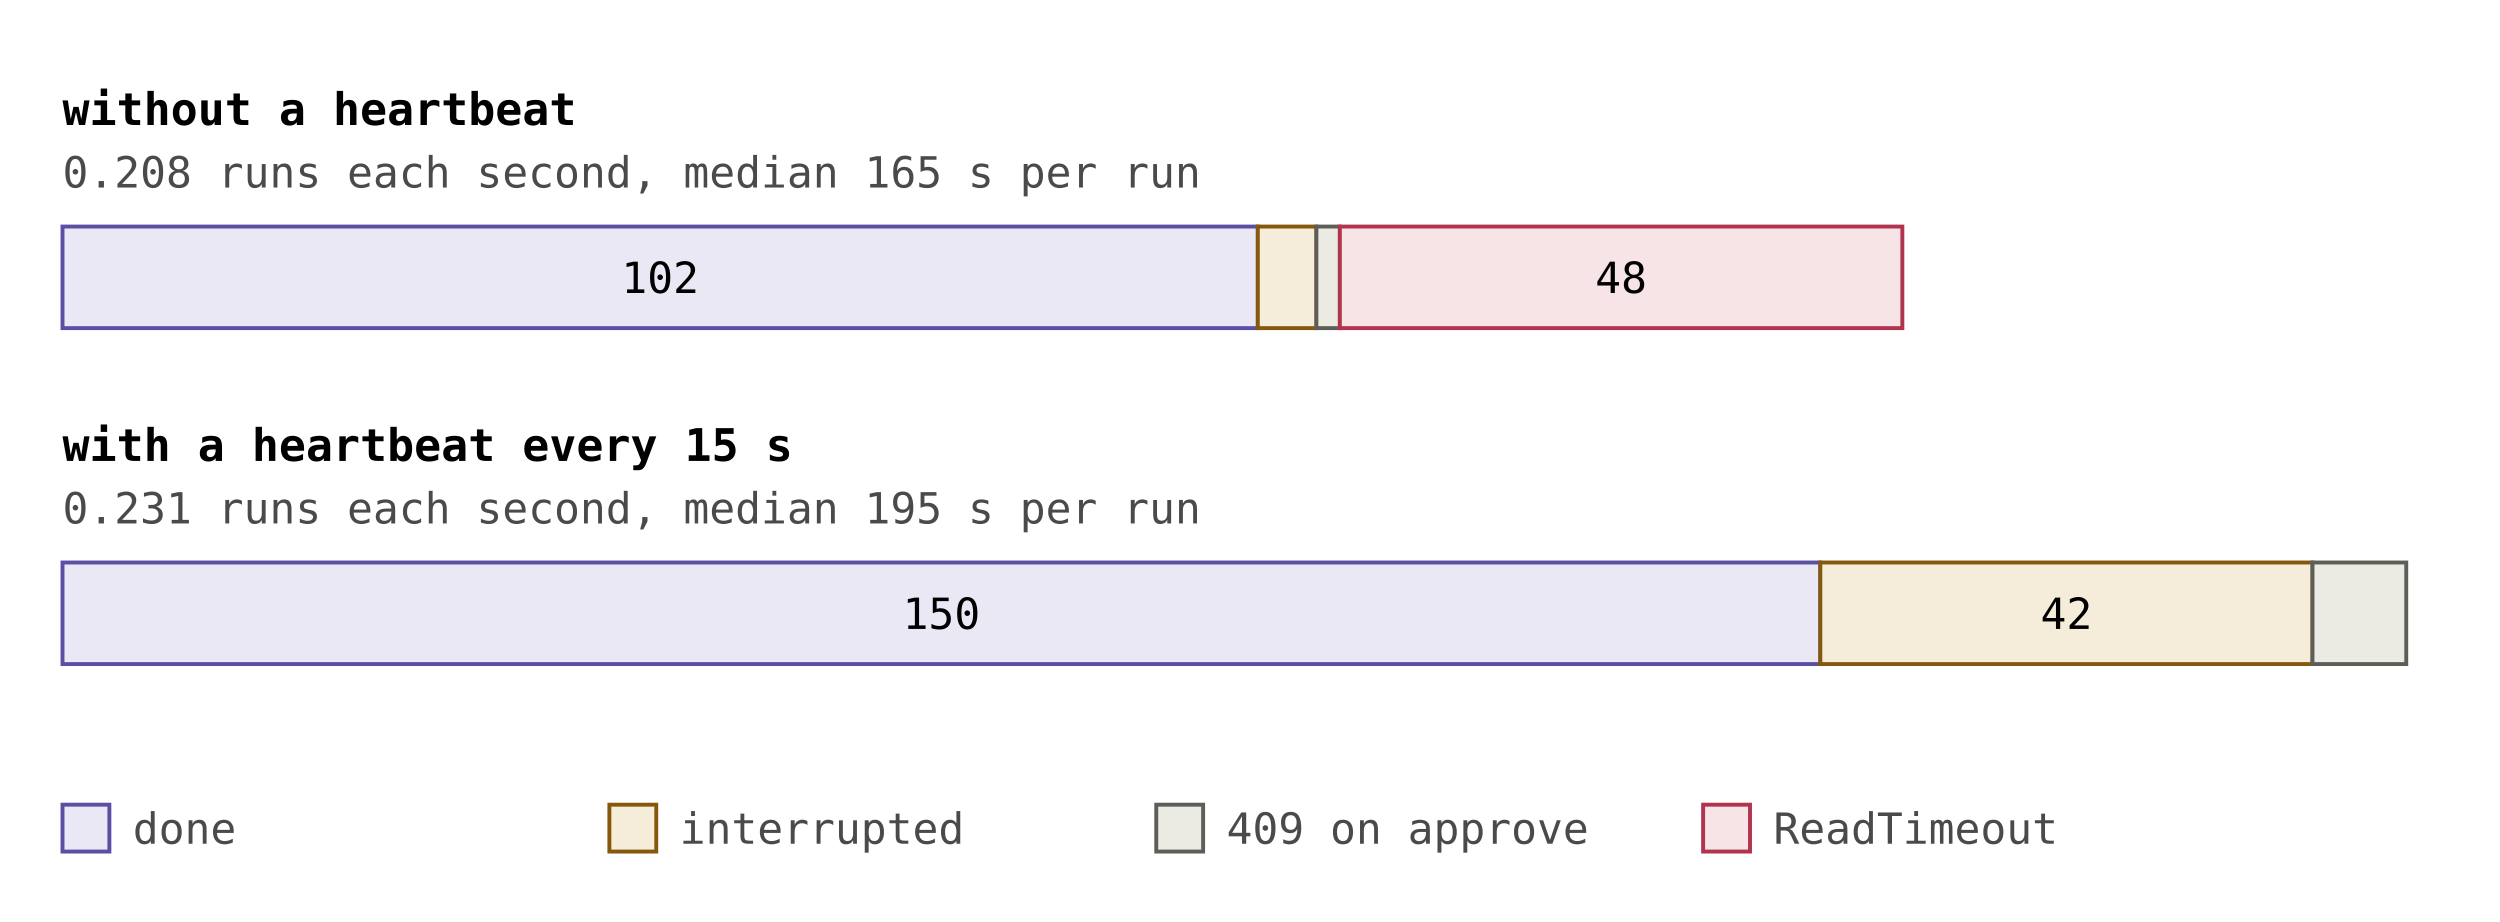
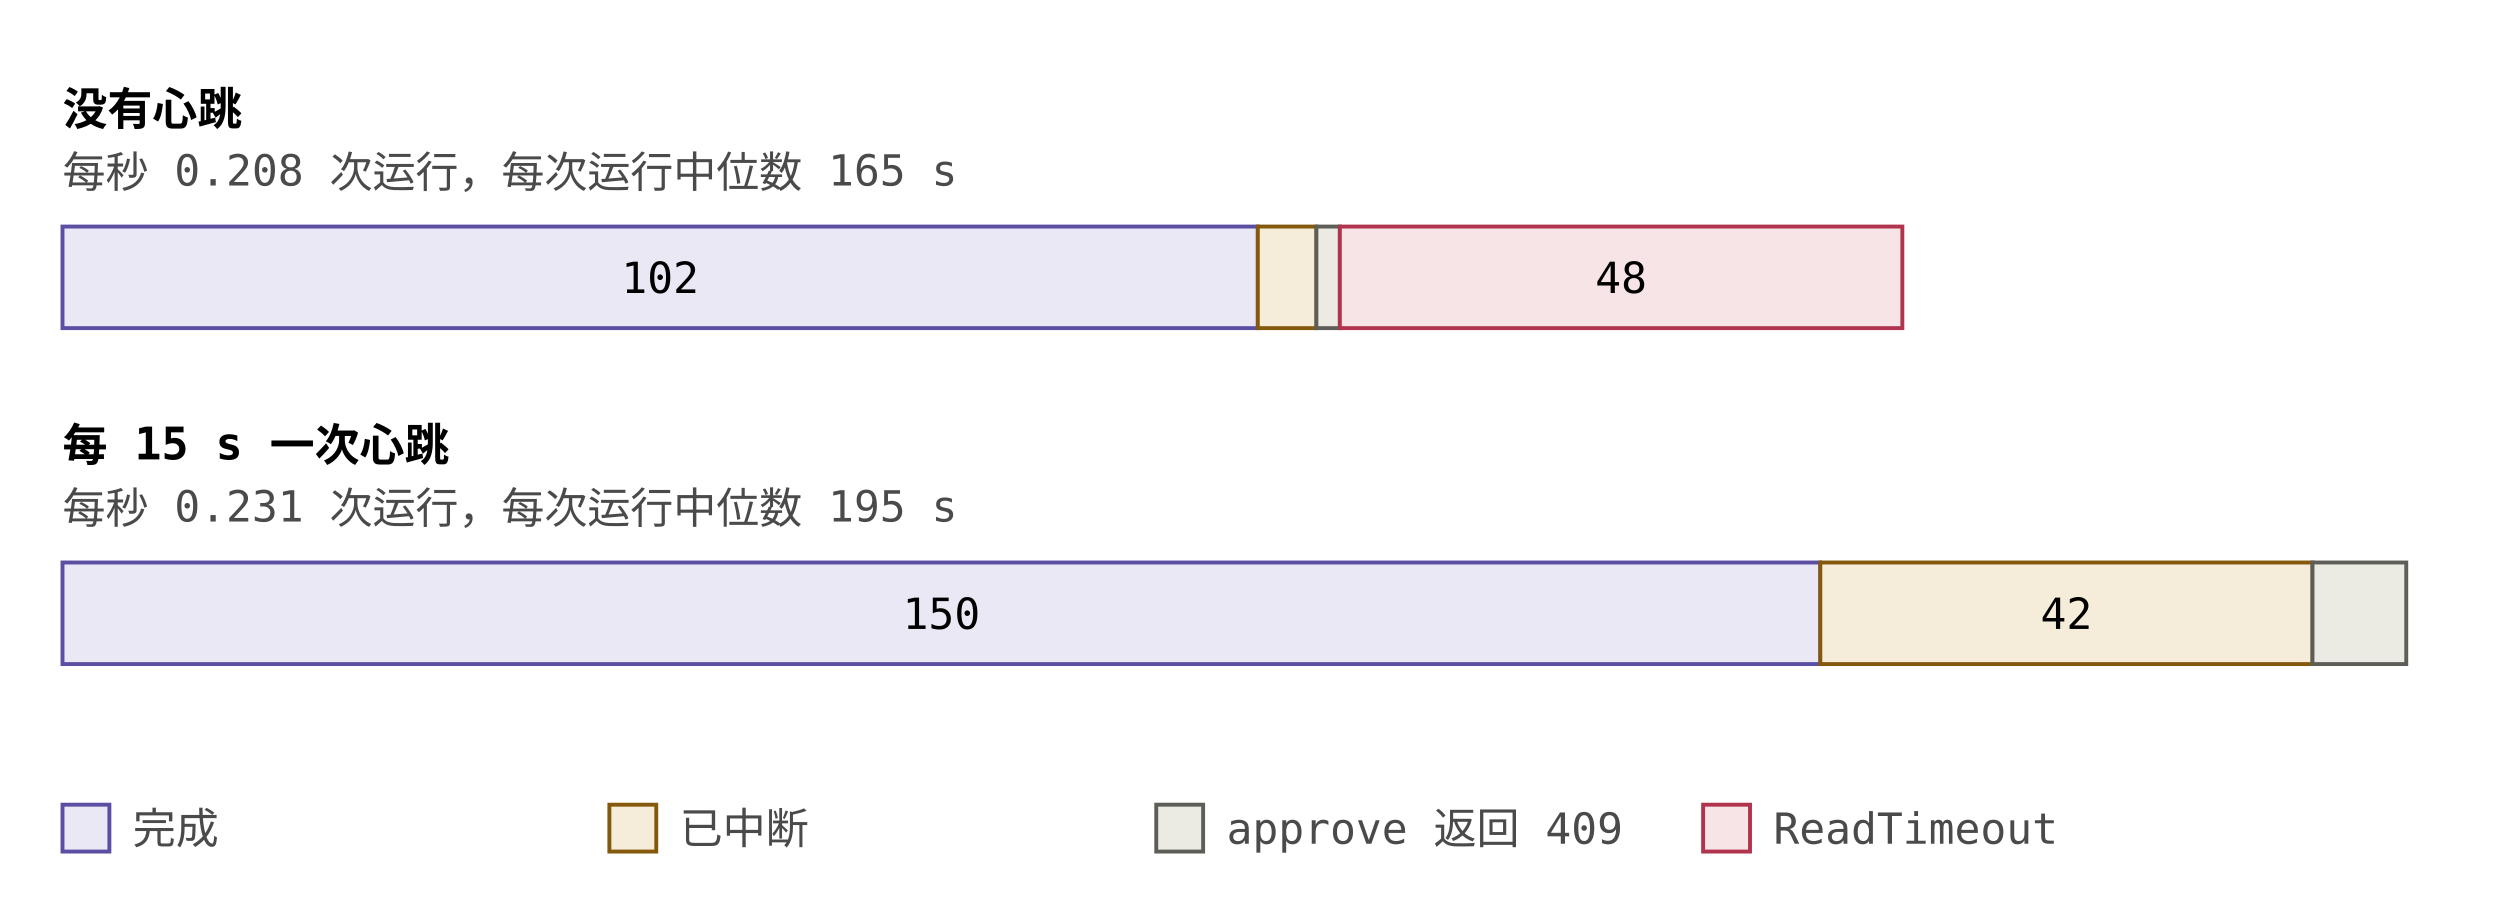
<svg xmlns="http://www.w3.org/2000/svg" viewBox="0 0 640 236" role="img" aria-labelledby="fig-9-1c-title fig-9-1c-desc" font-family="JetBrains Mono, ui-monospace, monospace">
-   <text x="16" y="32" font-size="11.5" font-weight="700">without a heartbeat</text>
-   <text x="16" y="48" font-size="11" class="m-serif" fill="var(--m-ink-soft, #4a4a4a)">0.208 runs each second, median 165 s per run</text>
+   <text x="16" y="32" font-size="11.5" font-weight="700">没有心跳</text>
+   <text x="16" y="48" font-size="11" class="m-serif" fill="var(--m-ink-soft, #4a4a4a)">每秒 0.208 次运行，每次运行中位数 165 s</text>
  <rect x="16" y="58" width="306" height="26" fill="var(--m-violet-fill, #ebe8f5)" stroke="var(--m-violet-ink, #5b4fa3)" />
  <text x="169" y="75" font-size="11" text-anchor="middle">102</text>
  <rect x="322" y="58" width="15" height="26" fill="var(--m-amber-fill, #f5ecd9)" stroke="var(--m-amber-ink, #85590c)" />
  <rect x="337" y="58" width="6" height="26" fill="var(--m-grey-fill, #ecebe3)" stroke="var(--m-grey-ink, #5e5e59)" />
  <rect x="343" y="58" width="144" height="26" fill="var(--m-rose-fill, #f7e4e7)" stroke="var(--m-rose-ink, #b0344d)" />
  <text x="415" y="75" font-size="11" text-anchor="middle">48</text>
-   <text x="16" y="118" font-size="11.5" font-weight="700">with a heartbeat every 15 s</text>
-   <text x="16" y="134" font-size="11" class="m-serif" fill="var(--m-ink-soft, #4a4a4a)">0.231 runs each second, median 195 s per run</text>
+   <text x="16" y="118" font-size="11.5" font-weight="700">每 15 s 一次心跳</text>
+   <text x="16" y="134" font-size="11" class="m-serif" fill="var(--m-ink-soft, #4a4a4a)">每秒 0.231 次运行，每次运行中位数 195 s</text>
  <rect x="16" y="144" width="450" height="26" fill="var(--m-violet-fill, #ebe8f5)" stroke="var(--m-violet-ink, #5b4fa3)" />
  <text x="241" y="161" font-size="11" text-anchor="middle">150</text>
  <rect x="466" y="144" width="126" height="26" fill="var(--m-amber-fill, #f5ecd9)" stroke="var(--m-amber-ink, #85590c)" />
  <text x="529" y="161" font-size="11" text-anchor="middle">42</text>
  <rect x="592" y="144" width="24" height="26" fill="var(--m-grey-fill, #ecebe3)" stroke="var(--m-grey-ink, #5e5e59)" />
  <rect x="16" y="206" width="12" height="12" fill="var(--m-violet-fill, #ebe8f5)" stroke="var(--m-violet-ink, #5b4fa3)" />
-   <text x="34" y="216" font-size="11" fill="var(--m-ink-soft, #4a4a4a)">done</text>
+   <text x="34" y="216" font-size="11" fill="var(--m-ink-soft, #4a4a4a)">完成</text>
  <rect x="156" y="206" width="12" height="12" fill="var(--m-amber-fill, #f5ecd9)" stroke="var(--m-amber-ink, #85590c)" />
-   <text x="174" y="216" font-size="11" fill="var(--m-ink-soft, #4a4a4a)">interrupted</text>
+   <text x="174" y="216" font-size="11" fill="var(--m-ink-soft, #4a4a4a)">已中断</text>
  <rect x="296" y="206" width="12" height="12" fill="var(--m-grey-fill, #ecebe3)" stroke="var(--m-grey-ink, #5e5e59)" />
-   <text x="314" y="216" font-size="11" fill="var(--m-ink-soft, #4a4a4a)">409 on approve</text>
+   <text x="314" y="216" font-size="11" fill="var(--m-ink-soft, #4a4a4a)">approve 返回 409</text>
  <rect x="436" y="206" width="12" height="12" fill="var(--m-rose-fill, #f7e4e7)" stroke="var(--m-rose-ink, #b0344d)" />
  <text x="454" y="216" font-size="11" fill="var(--m-ink-soft, #4a4a4a)">ReadTimeout</text>
</svg>
